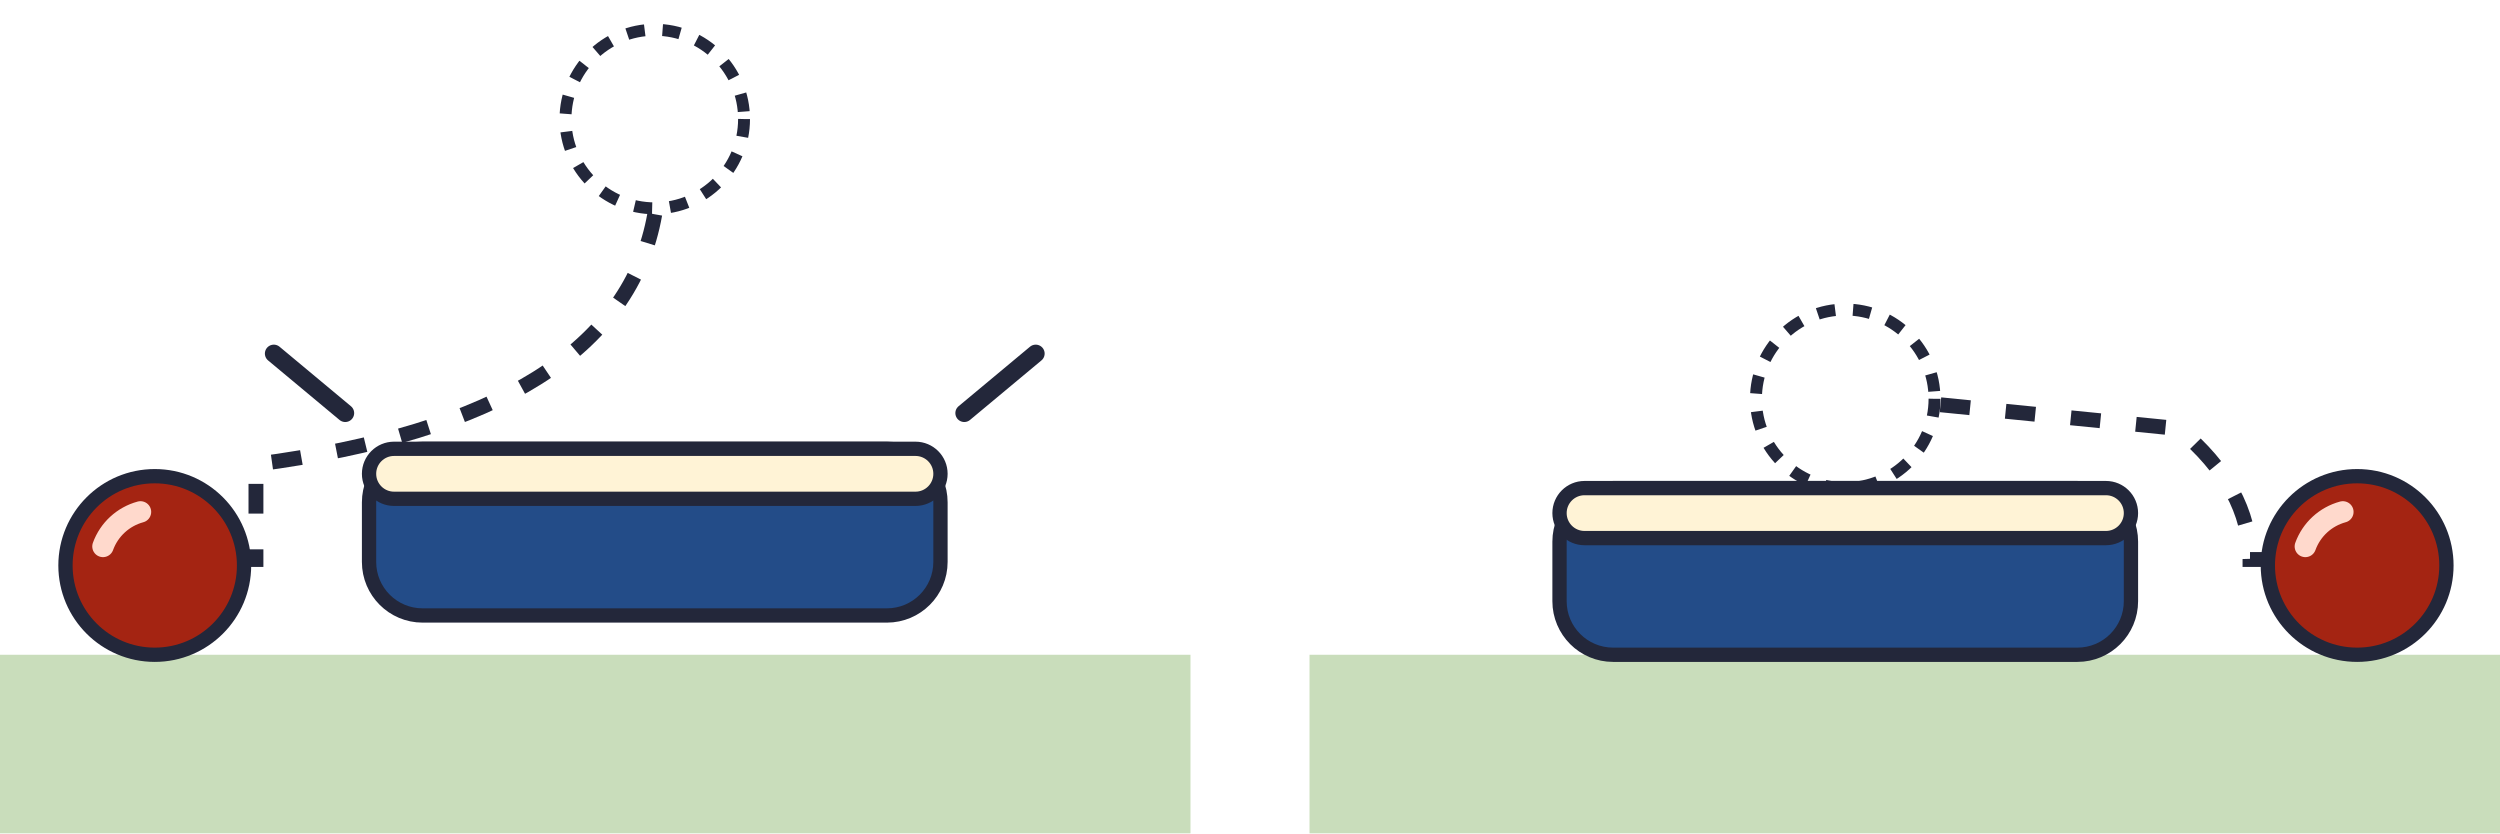
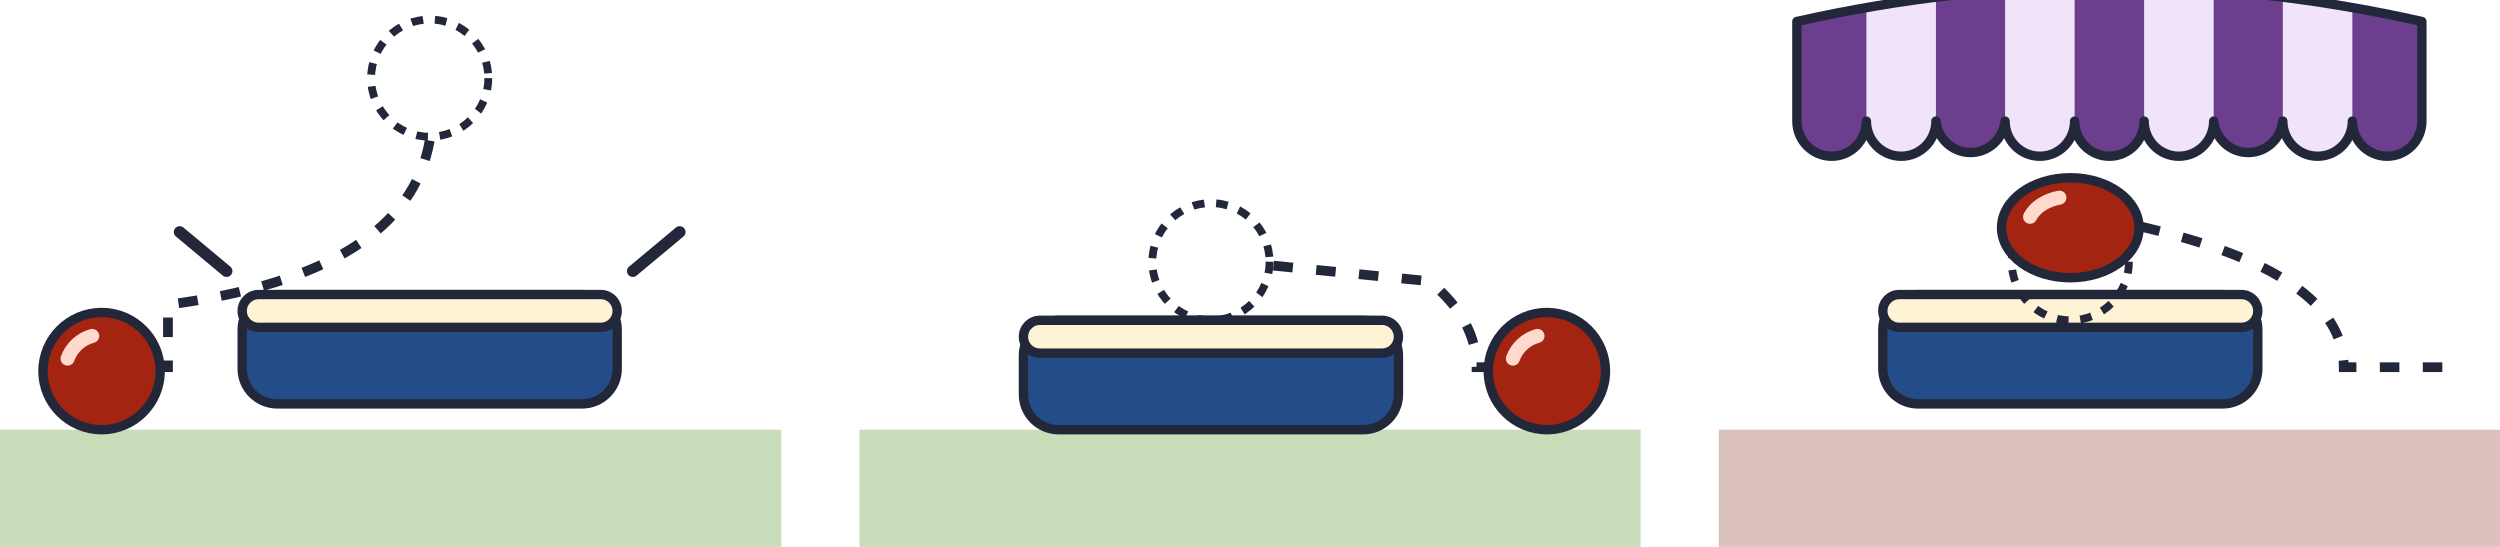
- <svg xmlns="http://www.w3.org/2000/svg" viewBox="0 0 420 140">
+ <svg xmlns="http://www.w3.org/2000/svg" viewBox="0 0 640 140">
  <g>
    <rect x="0" y="110" width="200" height="30" fill="#C9DDBB" />
    <rect x="62" y="75.4" width="96" height="28" rx="9" fill="#234C88" stroke="#23273A" stroke-width="2.4" />
    <rect x="62" y="75.4" width="96" height="8.4" rx="4.2" fill="#FFF3D6" stroke="#23273A" stroke-width="2.4" />
    <g stroke="#23273A" stroke-width="3" stroke-linecap="round">
      <line x1="58" y1="69.4" x2="46" y2="59.4" />
      <line x1="162" y1="69.4" x2="174" y2="59.4" />
    </g>
    <circle cx="110" cy="20" r="15" fill="none" stroke="#23273A" stroke-width="2" stroke-dasharray="3 3" />
    <path d="M110 36 Q 104 70 43 78 L 43 94 L 26 94" fill="none" stroke="#23273A" stroke-width="2.5" stroke-dasharray="5 6" />
    <ellipse cx="26" cy="95" rx="15" ry="15" fill="#A42412" stroke="#23273A" stroke-width="2.4" />
    <path d="M17.3 91.8 A9.3 9.3 0 0 1 23.6 86" fill="none" stroke="#FFD9CC" stroke-width="3.6" stroke-linecap="round" />
  </g>
  <g transform="translate(220 0)">
    <rect x="0" y="110" width="200" height="30" fill="#C9DDBB" />
    <rect x="42" y="82" width="96" height="28" rx="9" fill="#234C88" stroke="#23273A" stroke-width="2.4" />
    <rect x="42" y="82" width="96" height="8.4" rx="4.2" fill="#FFF3D6" stroke="#23273A" stroke-width="2.4" />
    <circle cx="90" cy="67" r="15" fill="none" stroke="#23273A" stroke-width="2" stroke-dasharray="3 3" />
    <path d="M106 68 L 146 72 Q 158 82 158 94 L 176 94" fill="none" stroke="#23273A" stroke-width="2.5" stroke-dasharray="5 6" />
    <ellipse cx="176" cy="95" rx="15" ry="15" fill="#A42412" stroke="#23273A" stroke-width="2.4" />
    <path d="M167.3 91.8 A9.3 9.3 0 0 1 173.6 86" fill="none" stroke="#FFD9CC" stroke-width="3.6" stroke-linecap="round" />
  </g>
+   <g transform="translate(440 0)">
+     <rect x="0" y="110" width="200" height="30" fill="#DCC2BC" />
+     <clipPath id="rf4">
+       <path d="M20 31 L20 5.5 Q100 -12.5 180 5.5 L180 31 A8.9 9 0 0 1 162.2 31 A8.9 9 0 0 1 144.4 31 A8.9 9 0 0 1 126.7 31 A8.9 9 0 0 1 108.9 31 A8.9 9 0 0 1 91.1 31 A8.9 9 0 0 1 73.3 31 A8.9 9 0 0 1 55.6 31 A8.9 9 0 0 1 37.8 31 A8.9 9 0 0 1 20 31 Z" />
+     </clipPath>
+     <path d="M20 31 L20 5.5 Q100 -12.5 180 5.5 L180 31 A8.9 9 0 0 1 162.2 31 A8.9 9 0 0 1 144.4 31 A8.9 9 0 0 1 126.7 31 A8.9 9 0 0 1 108.9 31 A8.9 9 0 0 1 91.1 31 A8.9 9 0 0 1 73.3 31 A8.9 9 0 0 1 55.6 31 A8.9 9 0 0 1 37.8 31 A8.9 9 0 0 1 20 31 Z" fill="#6B3E8E" />
+     <g clip-path="url(#rf4)">
+       <rect x="37.8" y="-33.5" width="17.8" height="103.5" fill="#F1E4FA" />
+       <rect x="73.3" y="-33.5" width="17.8" height="103.5" fill="#F1E4FA" />
+       <rect x="108.9" y="-33.5" width="17.8" height="103.5" fill="#F1E4FA" />
+       <rect x="144.4" y="-33.5" width="17.8" height="103.5" fill="#F1E4FA" />
+     </g>
+     <path d="M20 31 L20 5.5 Q100 -12.5 180 5.5 L180 31 A8.9 9 0 0 1 162.2 31 A8.9 9 0 0 1 144.4 31 A8.9 9 0 0 1 126.7 31 A8.9 9 0 0 1 108.9 31 A8.9 9 0 0 1 91.1 31 A8.9 9 0 0 1 73.3 31 A8.9 9 0 0 1 55.6 31 A8.9 9 0 0 1 37.8 31 A8.9 9 0 0 1 20 31 Z" fill="none" stroke="#23273A" stroke-width="2.4" stroke-linejoin="round" />
+     <rect x="42" y="75.4" width="96" height="28" rx="9" fill="#234C88" stroke="#23273A" stroke-width="2.4" />
+     <rect x="42" y="75.4" width="96" height="8.4" rx="4.2" fill="#FFF3D6" stroke="#23273A" stroke-width="2.4" />
+     <circle cx="90" cy="67" r="15" fill="none" stroke="#23273A" stroke-width="2" stroke-dasharray="3 3" />
+     <path d="M90 52 L 90 57" fill="none" stroke="#23273A" stroke-width="2.5" stroke-dasharray="5 6" />
+     <ellipse cx="90" cy="58.3" rx="17.6" ry="12.8" fill="#A42412" stroke="#23273A" stroke-width="2.4" />
+     <path d="M79.7 55.5 A10.9 7.9 0 0 1 87.2 50.6" fill="none" stroke="#FFD9CC" stroke-width="3.6" stroke-linecap="round" />
+     <path d="M108 58 Q 160 70 160 94 L 186 94" fill="none" stroke="#23273A" stroke-width="2.5" stroke-dasharray="5 6" />
+   </g>
</svg>
